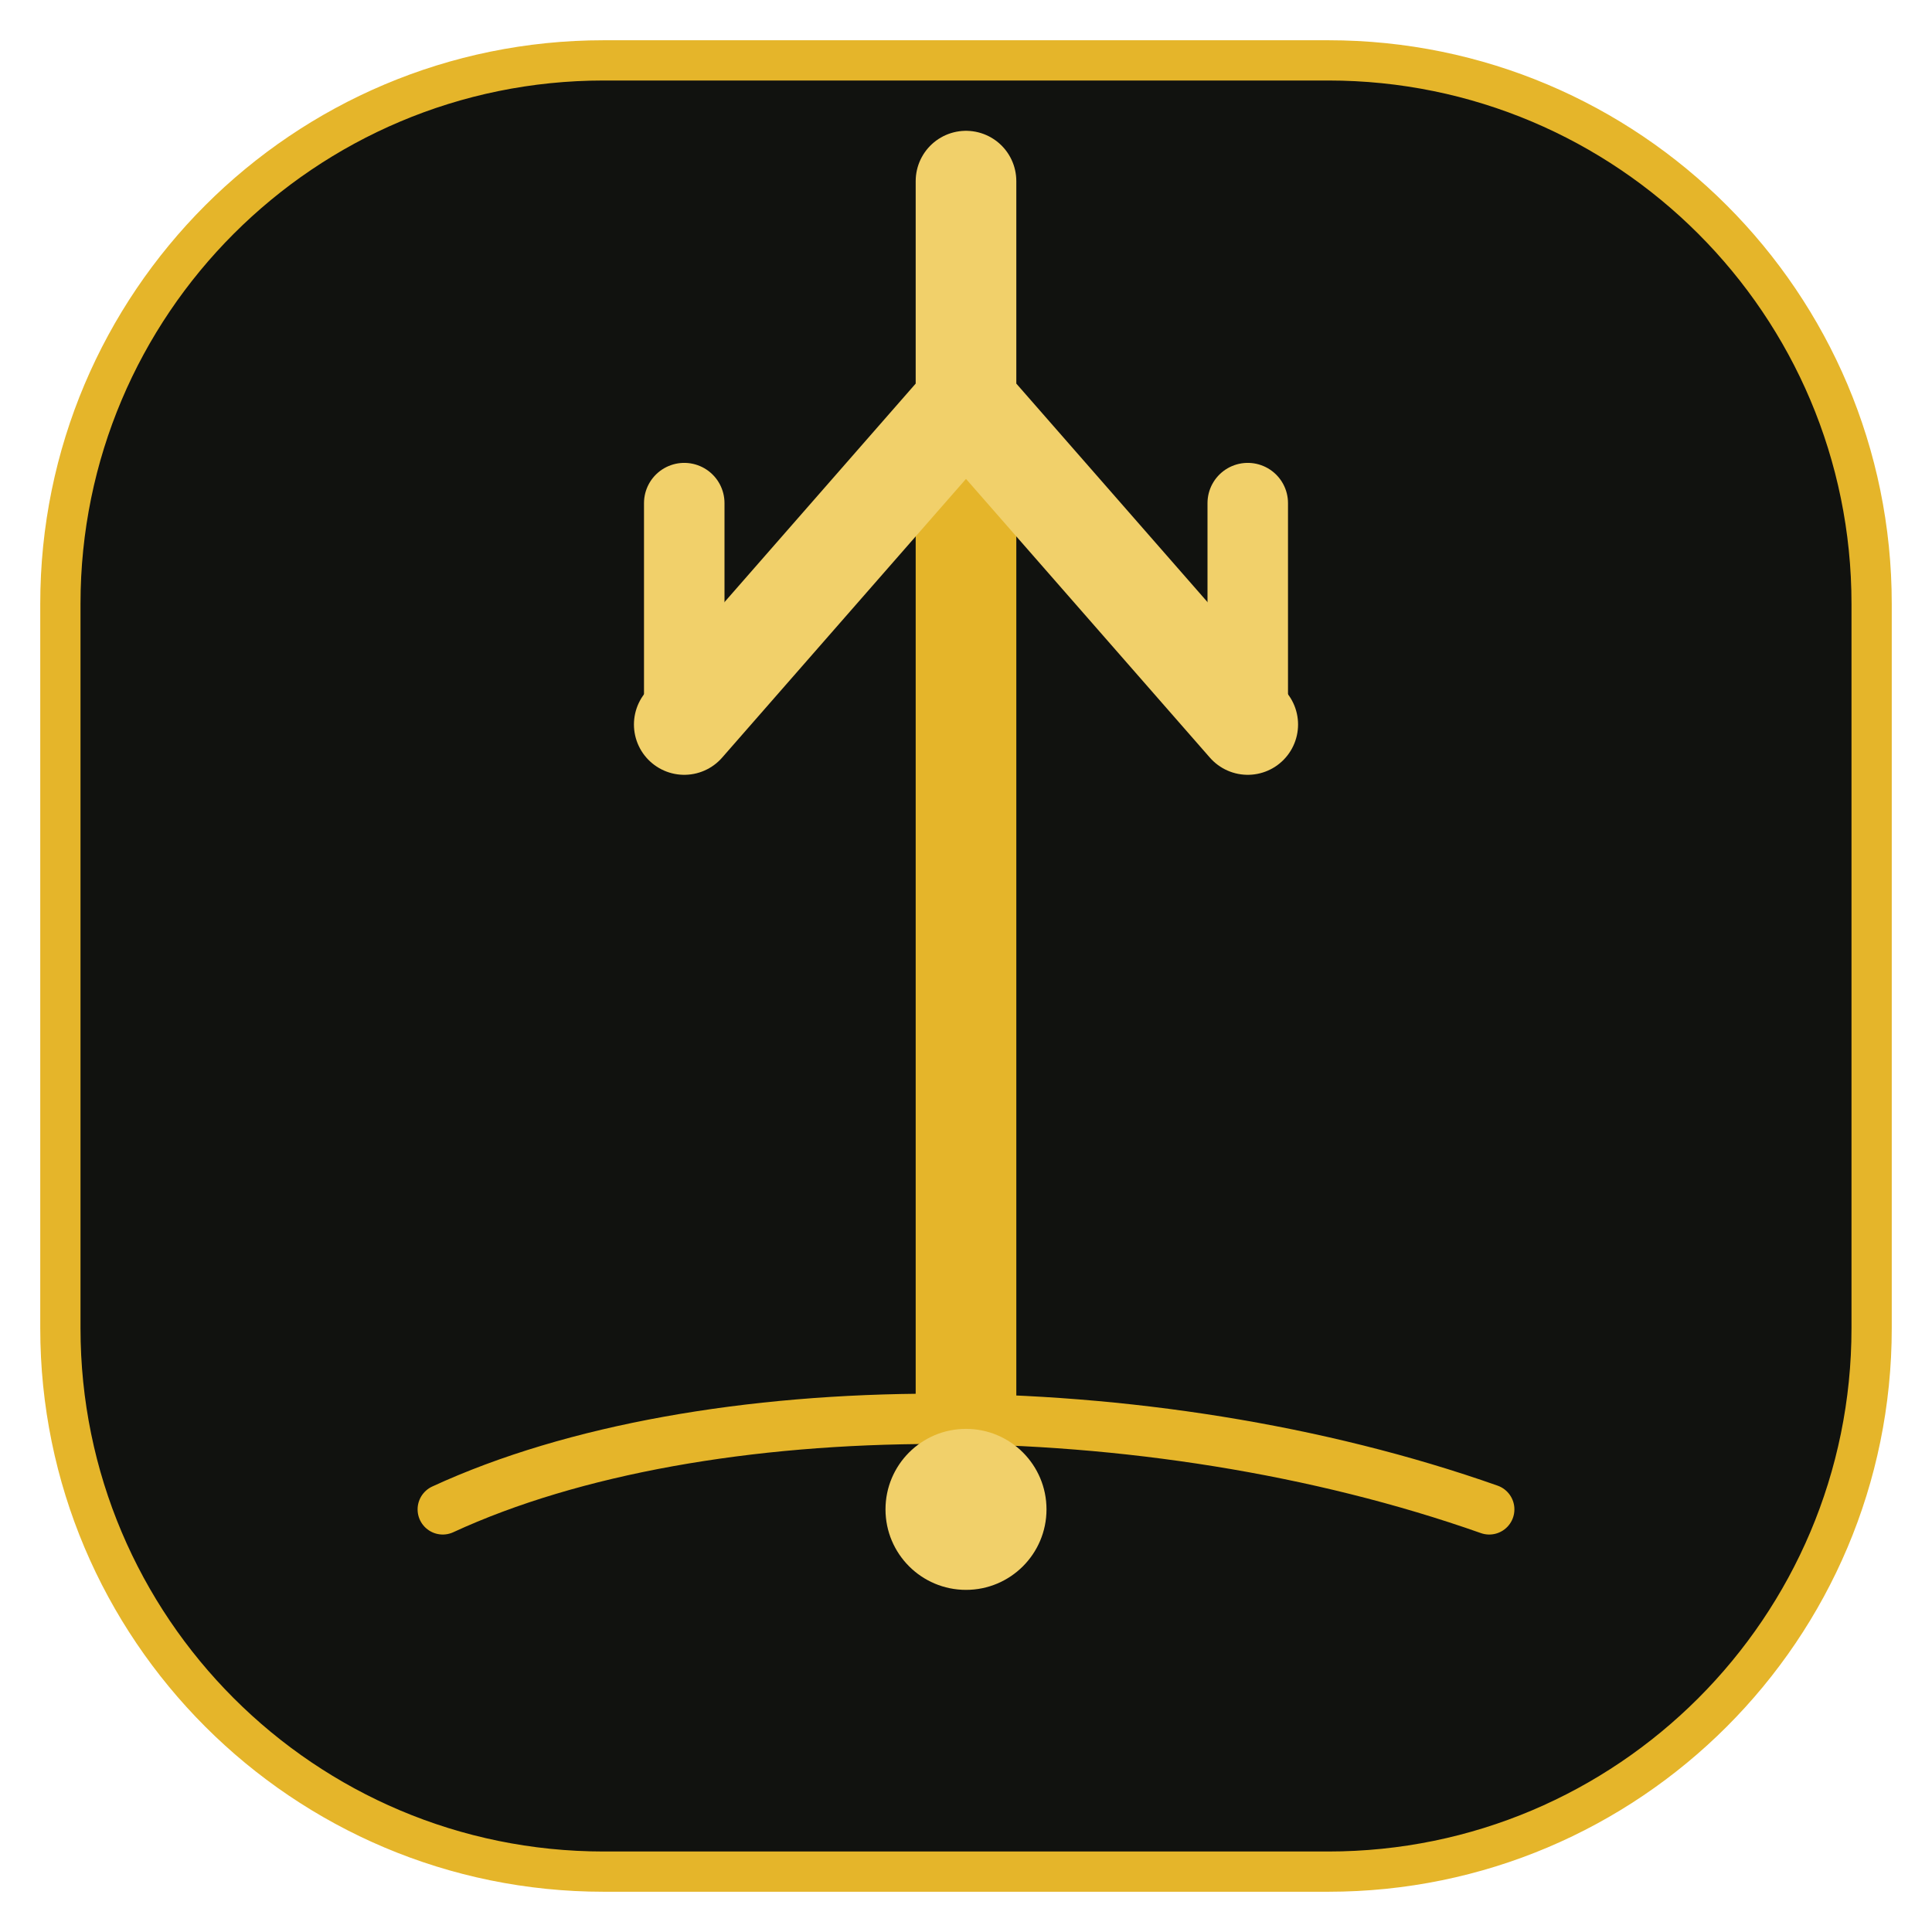
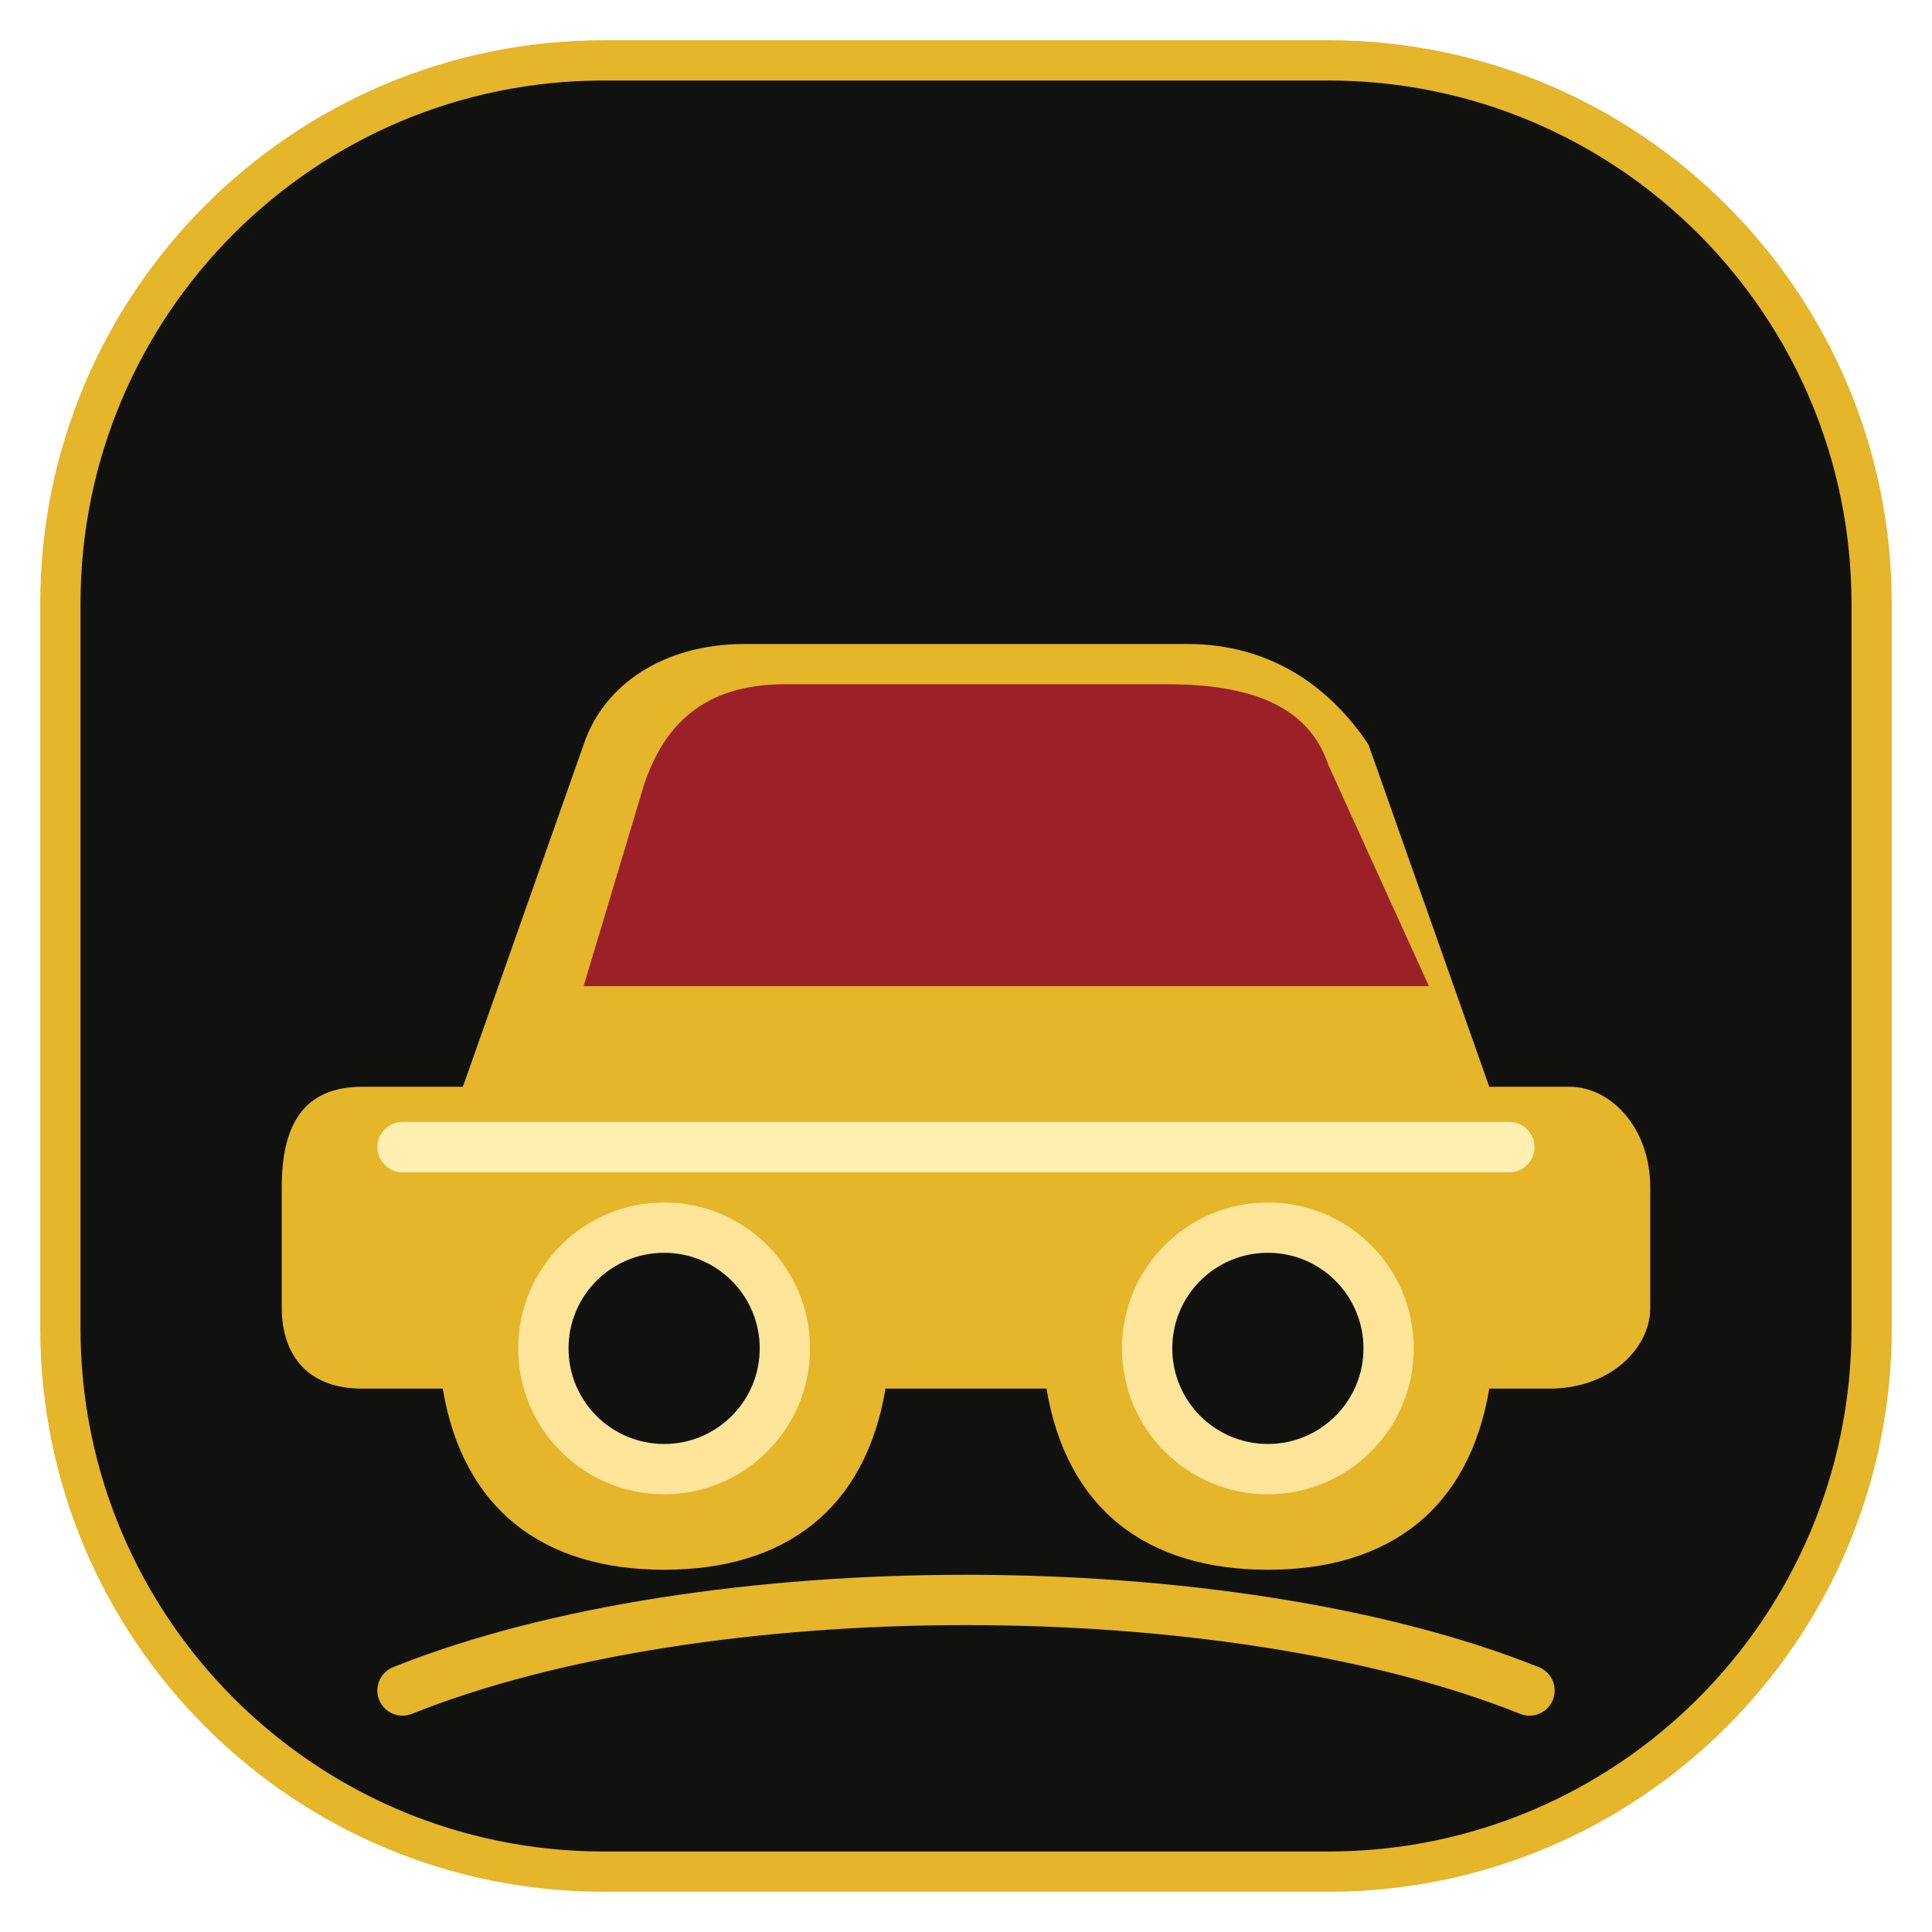
<svg xmlns="http://www.w3.org/2000/svg" width="96" height="96" viewBox="0 0 96 96" fill="none">
  <rect x="3" y="3" width="90" height="90" rx="27" fill="#11120F" stroke="#E5B52A" stroke-width="2" />
-   <path d="M48 20V70" stroke="#E5B52A" stroke-width="5" stroke-linecap="round" />
-   <path d="M48 20L34 36M48 20L62 36M48 20V9" stroke="#F1D06A" stroke-width="5" stroke-linecap="round" stroke-linejoin="round" />
-   <path d="M34 36V25M62 36V25" stroke="#F1D06A" stroke-width="4" stroke-linecap="round" />
-   <path d="M22 75C35 69 57 69 74 75" stroke="#E5B52A" stroke-width="2.5" stroke-linecap="round" />
-   <circle cx="48" cy="75" r="4" fill="#F1D06A" />
+   <path d="M18 54H23L29 37C30 34 33 32 37 32H59C63 32 66 34 68 37L74 54H78C80 54 82 56 82 59V65C82 67 80 69 77 69H74C73 75 69 78 63 78C57 78 53 75 52 69H44C43 75 39 78 33 78C27 78 23 75 22 69H18C15 69 14 67 14 65V59C14 56 15 54 18 54Z" fill="#E5B52A" />
+   <path d="M29 49H71L66 38C65 35 62 34 58 34H39C35 34 33 36 32 39L29 49Z" fill="#9B2027" />
+   <path d="M20 57H75" stroke="#FFF0B2" stroke-width="2.5" stroke-linecap="round" />
+   <circle cx="33" cy="67" r="6" fill="#11120F" stroke="#FFE59A" stroke-width="2.5" />
+   <circle cx="63" cy="67" r="6" fill="#11120F" stroke="#FFE59A" stroke-width="2.5" />
+   <path d="M20 84C35 78 61 78 76 84" stroke="#E5B52A" stroke-width="2.5" stroke-linecap="round" />
</svg>
